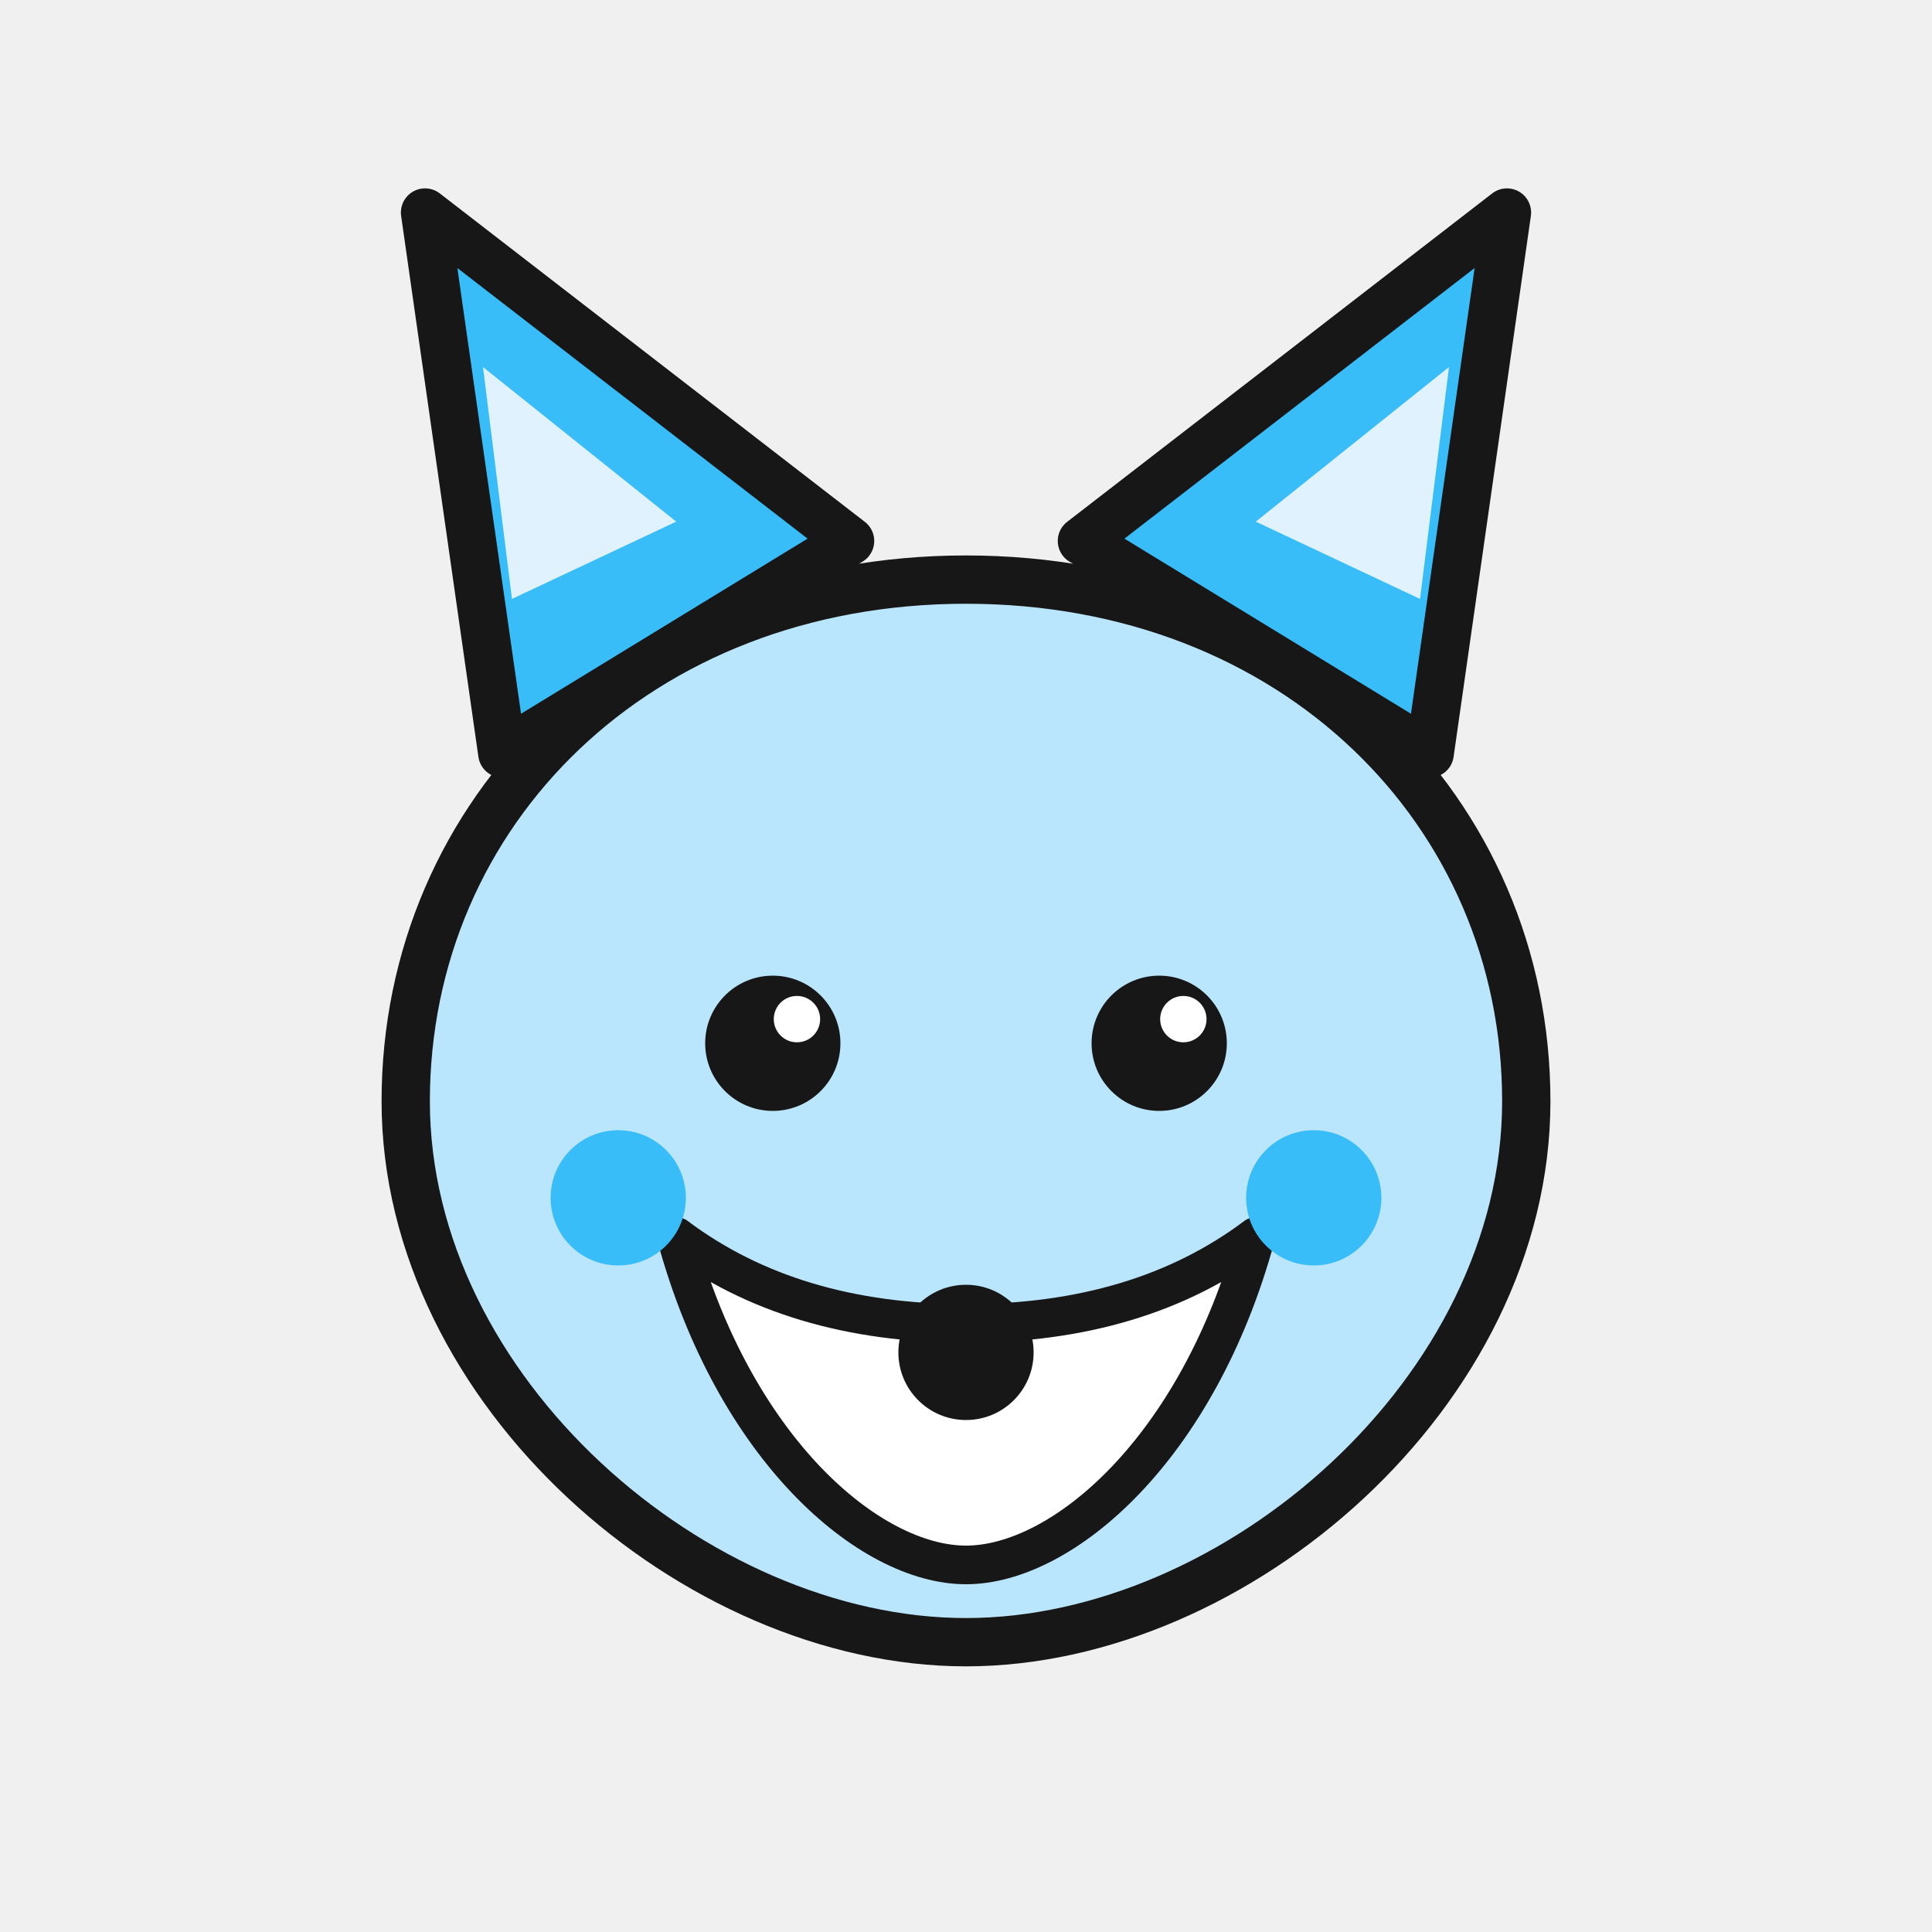
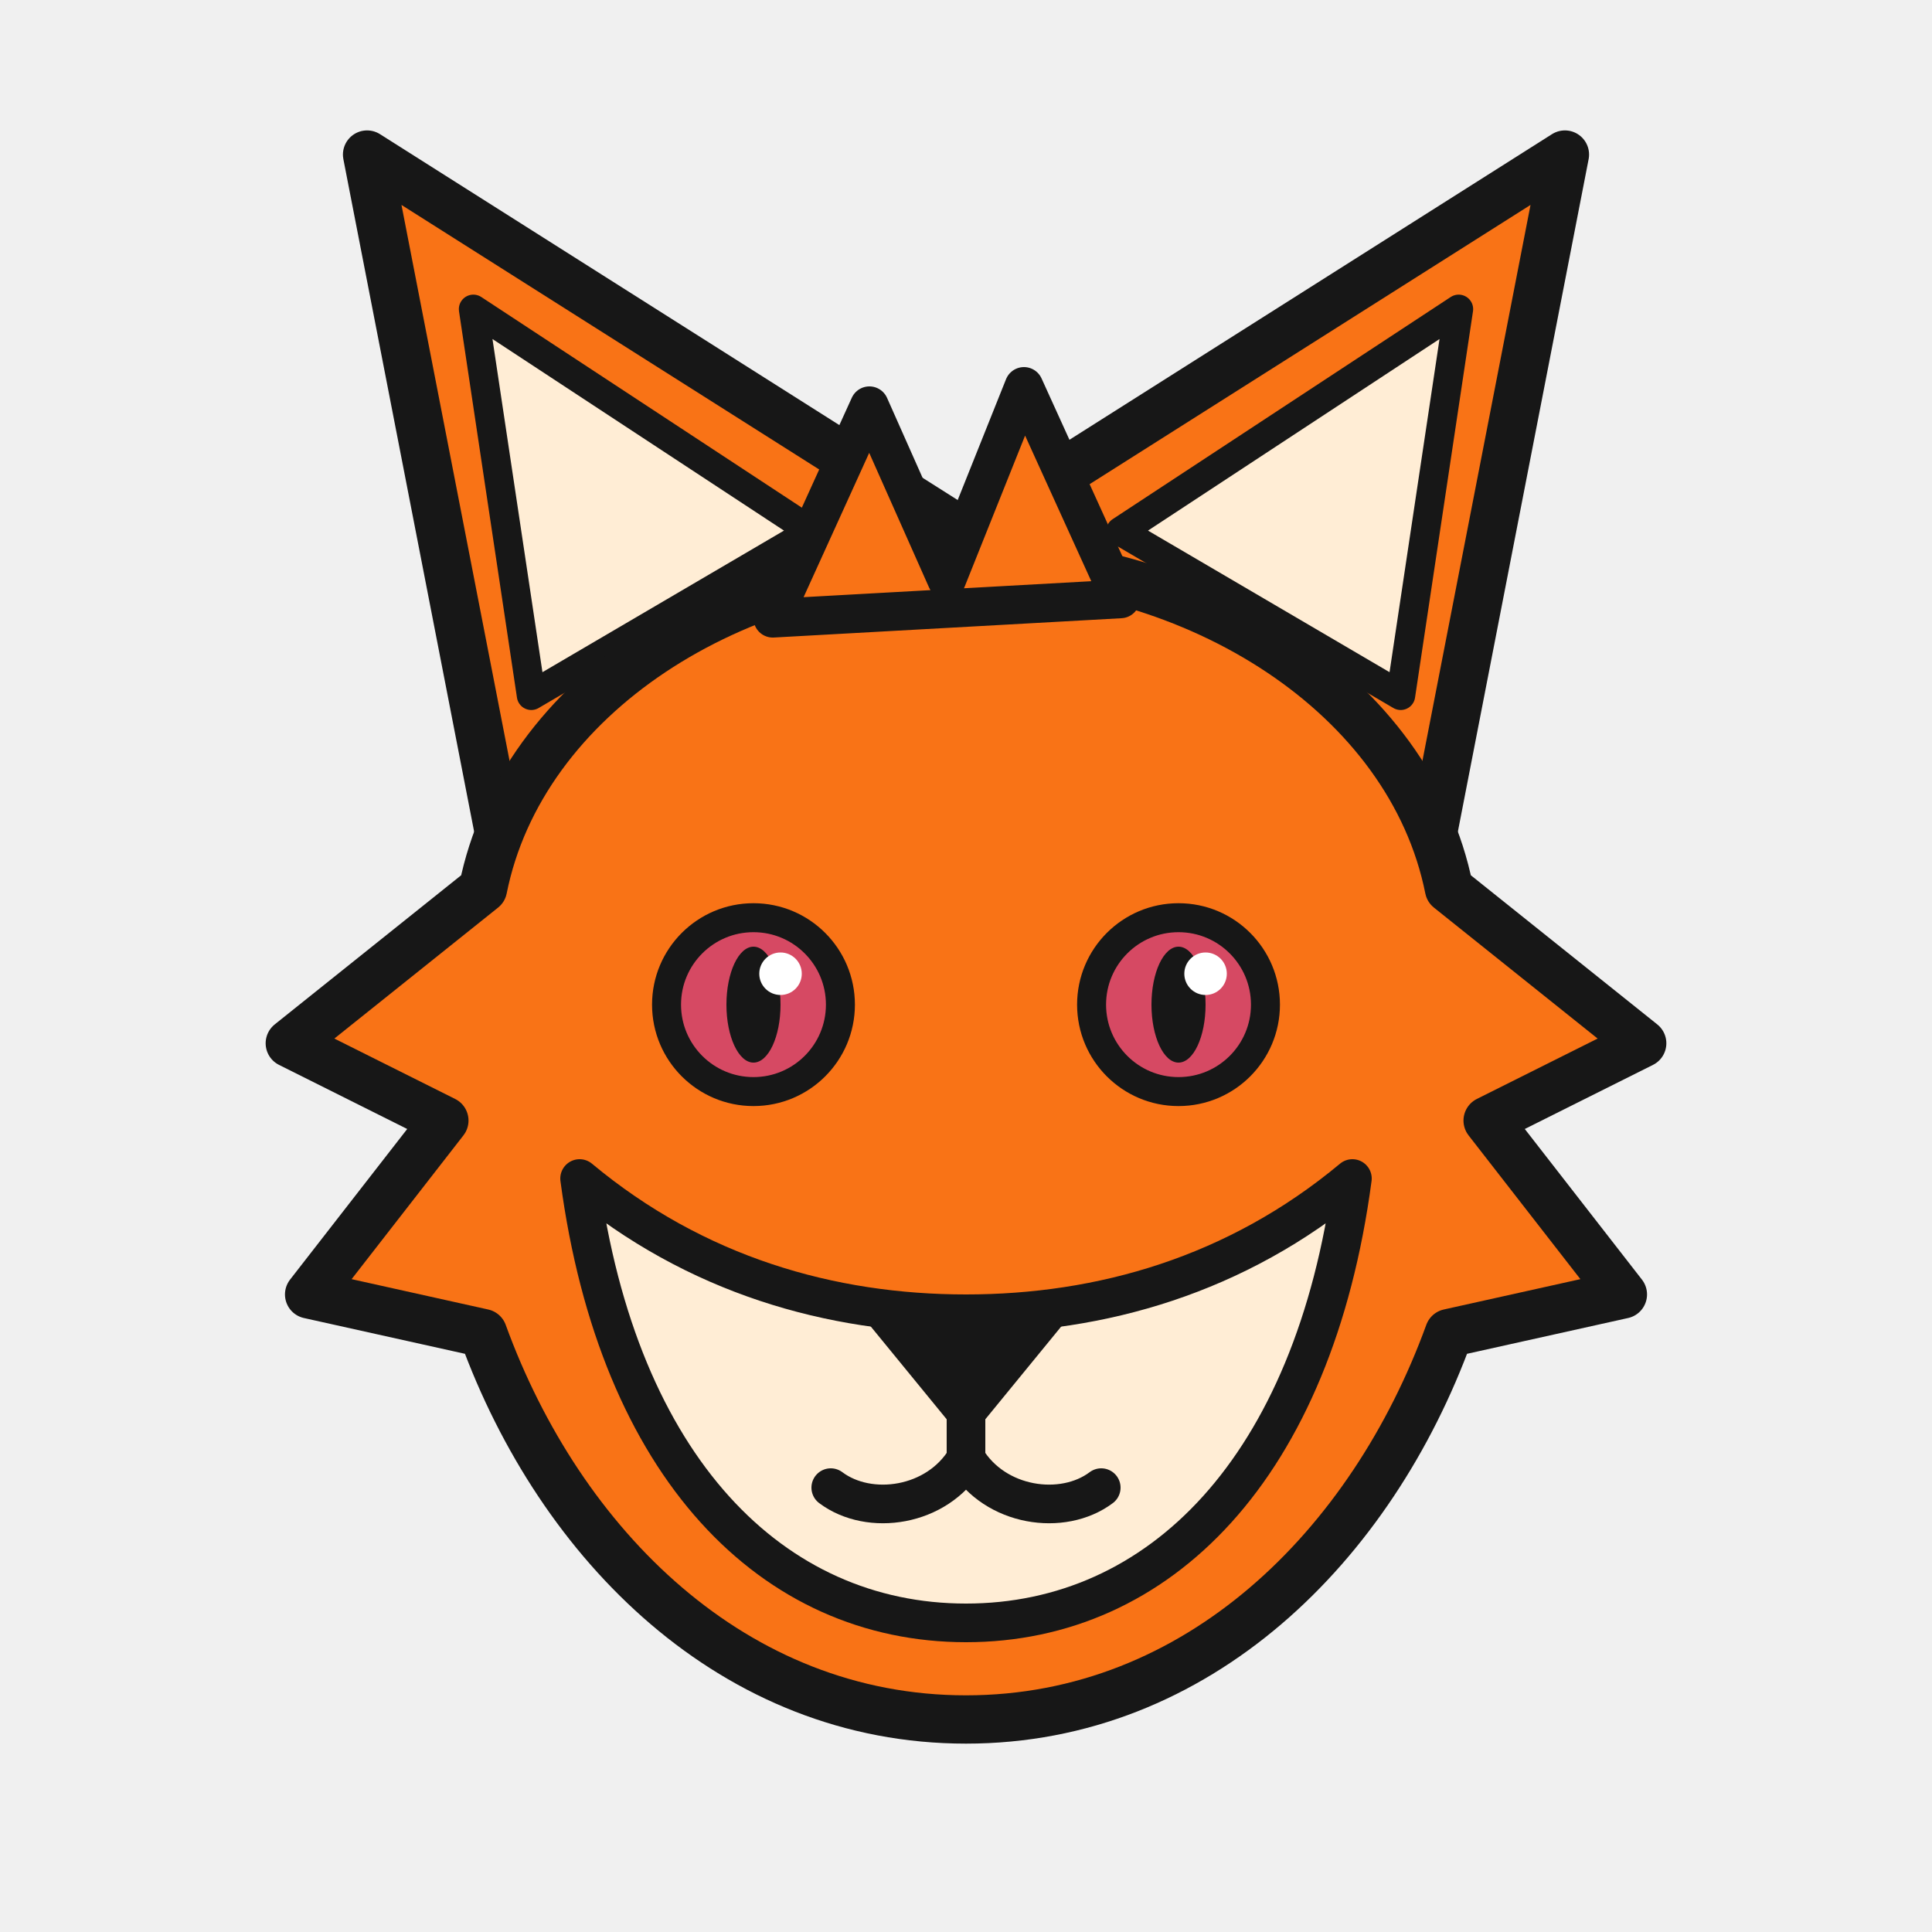
<svg xmlns="http://www.w3.org/2000/svg" viewBox="0 0 200 200" role="img" aria-label="Nina si Rubah">
-   <path d="M52 78L44 22l44 34z" fill="#38BDF8" stroke="#171717" stroke-width="5" stroke-linejoin="round" />
-   <path d="M148 78l8-56-44 34z" fill="#38BDF8" stroke="#171717" stroke-width="5" stroke-linejoin="round" />
-   <path d="M53 62l-3-24 20 16z" fill="#E0F2FE" />
-   <path d="M147 62l3-24-20 16z" fill="#E0F2FE" />
-   <path d="M100 60c34 0 58 24 58 54 0 30-30 56-58 56s-58-26-58-56c0-30 24-54 58-54z" fill="#BAE6FD" stroke="#171717" stroke-width="5" />
-   <path d="M70 128c6 22 20 34 30 34s24-12 30-34c-8 6-18 9-30 9s-22-3-30-9z" fill="#FFFFFF" stroke="#171717" stroke-width="4" stroke-linejoin="round" />
-   <circle cx="80" cy="108" r="7" fill="#171717" />
-   <circle cx="120" cy="108" r="7" fill="#171717" />
-   <circle cx="82.5" cy="105.5" r="2.4" fill="#FFFFFF" />
-   <circle cx="122.5" cy="105.5" r="2.4" fill="#FFFFFF" />
-   <circle cx="100" cy="140" r="7" fill="#171717" />
-   <circle cx="64" cy="124" r="7" fill="#38BDF8" />
-   <circle cx="136" cy="124" r="7" fill="#38BDF8" />
+   <path d="M52 88L38 16l60 38z" fill="#F97316" stroke="#171717" stroke-width="5" stroke-linejoin="round" />
+   <path d="M148 88l14-72-60 38z" fill="#F97316" stroke="#171717" stroke-width="5" stroke-linejoin="round" />
+   <path d="M55 72l-6-40 35 23z" fill="#FFEDD5" stroke="#171717" stroke-width="3" stroke-linejoin="round" />
+   <path d="M145 72l6-40-35 23z" fill="#FFEDD5" stroke="#171717" stroke-width="3" stroke-linejoin="round" />
+   <path d="M50 92l-20 16 16 8-14 18 18 4c8 22 26 40 50 40s42-18 50-40l18-4-14-18 16-8-20-16c-4-20-26-34-50-34s-46 14-50 34z" fill="#F97316" stroke="#171717" stroke-width="5" stroke-linejoin="round" />
+   <path d="M80 64l10-22 8 18 8-20 10 22z" fill="#F97316" stroke="#171717" stroke-width="4" stroke-linejoin="round" />
+   <path d="M60 122c4 30 20 46 40 46s36-16 40-46c-12 10-26 14-40 14s-28-4-40-14z" fill="#FFEDD5" stroke="#171717" stroke-width="4" stroke-linejoin="round" />
+   <circle cx="78" cy="104" r="9" fill="#D64963" stroke="#171717" stroke-width="3" />
+   <circle cx="122" cy="104" r="9" fill="#D64963" stroke="#171717" stroke-width="3" />
+   <ellipse cx="78" cy="104" rx="2.8" ry="6" fill="#171717" />
+   <ellipse cx="122" cy="104" rx="2.8" ry="6" fill="#171717" />
+   <circle cx="80.8" cy="100.8" r="2.2" fill="#FFFFFF" />
+   <circle cx="124.8" cy="100.8" r="2.2" fill="#FFFFFF" />
+   <path d="M91 136h18l-9 11z" fill="#171717" stroke="#171717" stroke-width="3" stroke-linejoin="round" />
+   <path d="M100 147v4M100 151c-3 5-10 6-14 3M100 151c3 5 10 6 14 3" stroke="#171717" stroke-width="4" stroke-linecap="round" fill="none" />
</svg>
